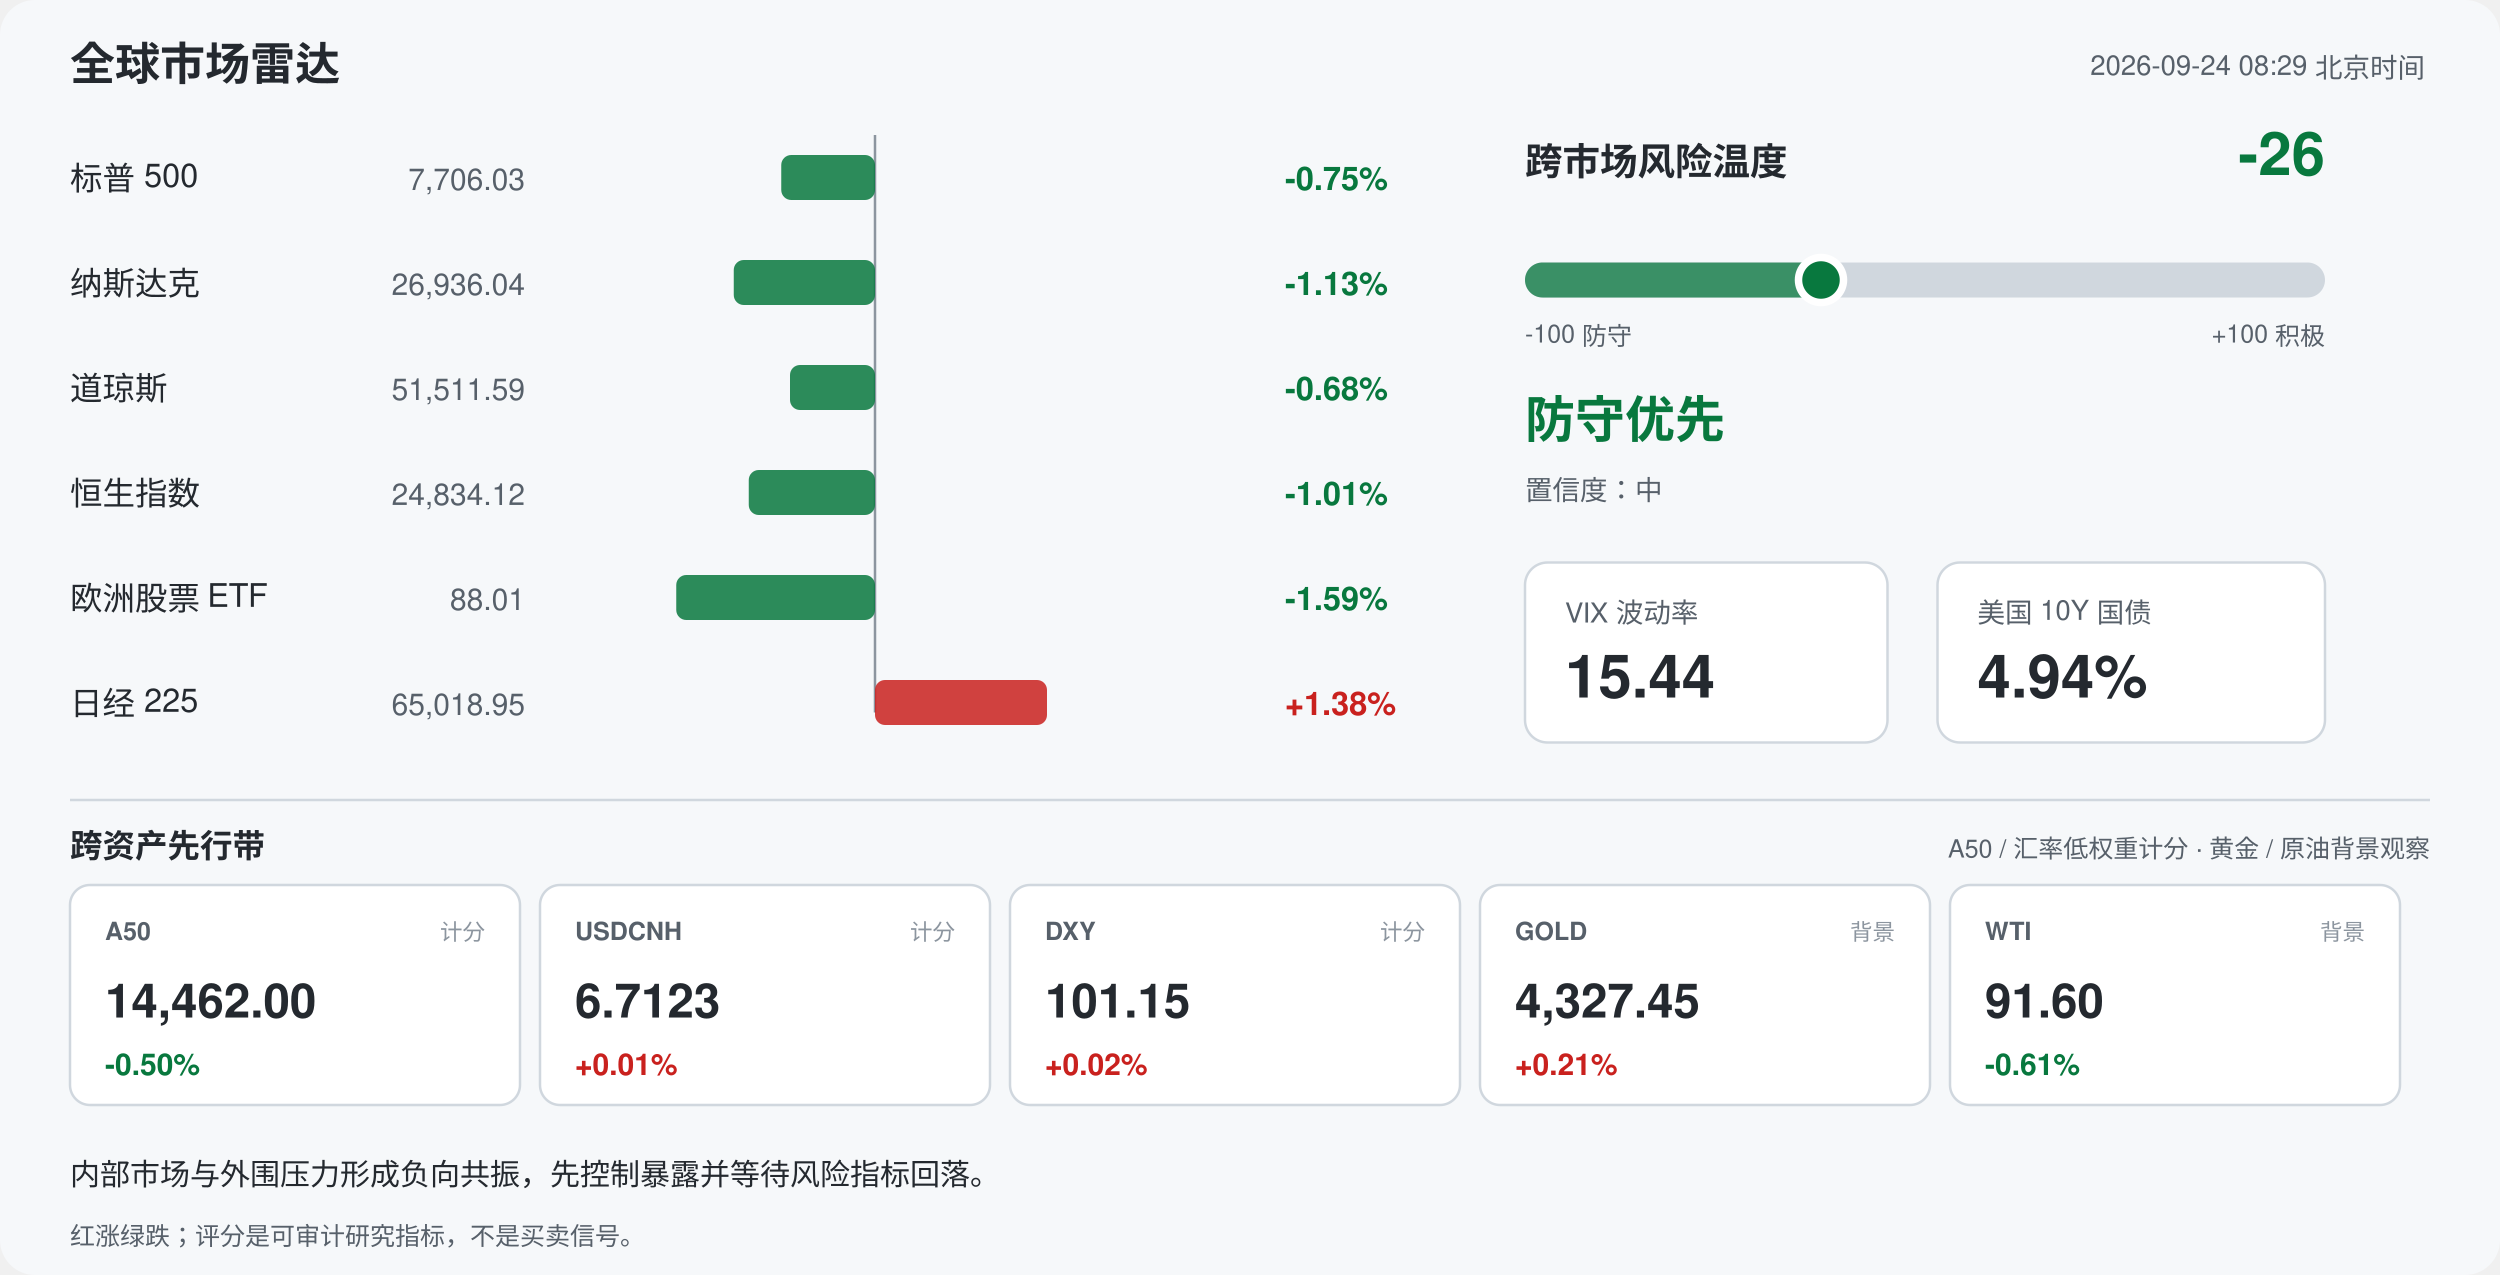
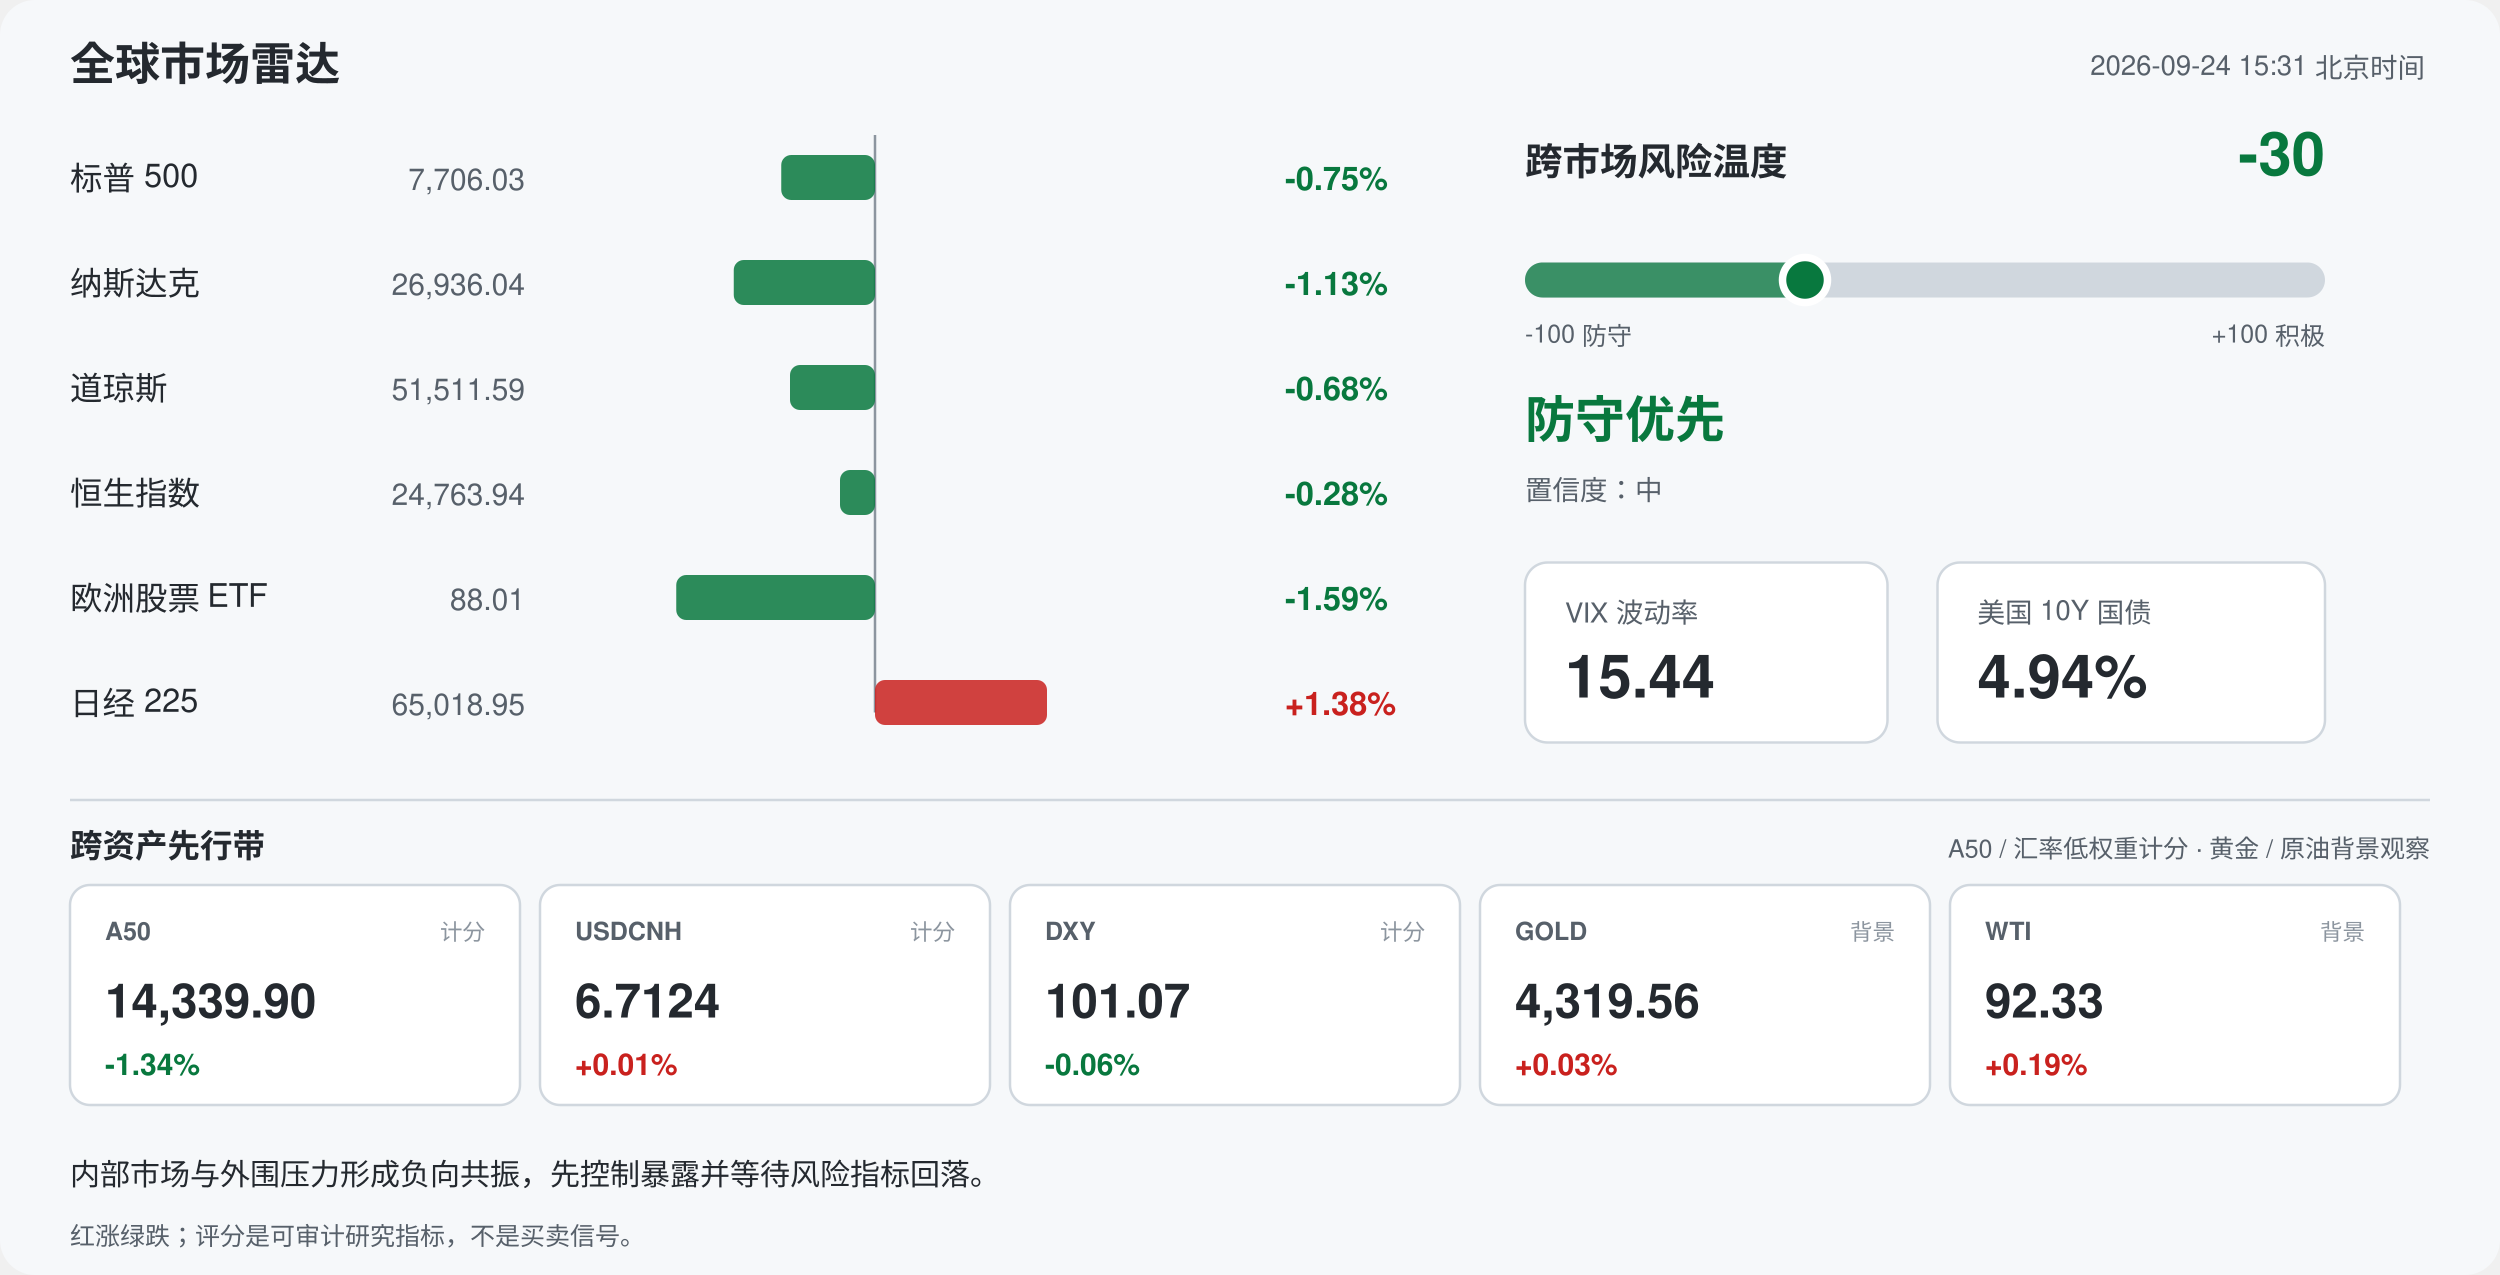
<svg xmlns="http://www.w3.org/2000/svg" width="1000" height="510" viewBox="0 0 1000 510" font-family="-apple-system,Segoe UI,Helvetica,Arial,sans-serif">
  <rect width="1000" height="510" rx="14" fill="#f6f8fa" />
  <text x="28" y="32" font-size="18" font-weight="700" fill="#24292f">全球市场雷达</text>
-   <text x="970" y="30" font-size="11" fill="#57606a" text-anchor="end">2026-09-24 08:29 北京时间</text>
+   <text x="970" y="30" font-size="11" fill="#57606a" text-anchor="end">2026-09-24 15:31 北京时间</text>
  <line x1="350" y1="54" x2="350" y2="285" stroke="#8c959f" stroke-width="1" />
  <text x="28" y="76" font-size="13" fill="#24292f">标普 500</text>
  <text x="210" y="76" font-size="12" fill="#57606a" text-anchor="end">7,706.03</text>
  <rect x="312.5" y="62" width="37.5" height="18" rx="4" fill="#08783e" opacity="0.85" />
  <text x="514" y="76" font-size="13" font-weight="600" fill="#08783e">-0.75%</text>
  <text x="28" y="118" font-size="13" fill="#24292f">纳斯达克</text>
  <text x="210" y="118" font-size="12" fill="#57606a" text-anchor="end">26,936.04</text>
  <rect x="293.5" y="104" width="56.5" height="18" rx="4" fill="#08783e" opacity="0.85" />
  <text x="514" y="118" font-size="13" font-weight="600" fill="#08783e">-1.13%</text>
  <text x="28" y="160" font-size="13" fill="#24292f">道琼斯</text>
  <text x="210" y="160" font-size="12" fill="#57606a" text-anchor="end">51,511.59</text>
  <rect x="316.0" y="146" width="34.0" height="18" rx="4" fill="#08783e" opacity="0.85" />
  <text x="514" y="160" font-size="13" font-weight="600" fill="#08783e">-0.68%</text>
  <text x="28" y="202" font-size="13" fill="#24292f">恒生指数</text>
-   <text x="210" y="202" font-size="12" fill="#57606a" text-anchor="end">24,834.12</text>
-   <rect x="299.5" y="188" width="50.5" height="18" rx="4" fill="#08783e" opacity="0.85" />
-   <text x="514" y="202" font-size="13" font-weight="600" fill="#08783e">-1.01%</text>
+   <text x="210" y="202" font-size="12" fill="#57606a" text-anchor="end">24,763.94</text>
+   <rect x="336.0" y="188" width="14.0" height="18" rx="4" fill="#08783e" opacity="0.85" />
+   <text x="514" y="202" font-size="13" font-weight="600" fill="#08783e">-0.28%</text>
  <text x="28" y="244" font-size="13" fill="#24292f">欧洲股票 ETF</text>
  <text x="210" y="244" font-size="12" fill="#57606a" text-anchor="end">88.01</text>
  <rect x="270.5" y="230" width="79.5" height="18" rx="4" fill="#08783e" opacity="0.85" />
  <text x="514" y="244" font-size="13" font-weight="600" fill="#08783e">-1.59%</text>
  <text x="28" y="286" font-size="13" fill="#24292f">日经 225</text>
  <text x="210" y="286" font-size="12" fill="#57606a" text-anchor="end">65,018.95</text>
  <rect x="350.0" y="272" width="68.8" height="18" rx="4" fill="#c9211e" opacity="0.85" />
  <text x="514" y="286" font-size="13" font-weight="600" fill="#c9211e">+1.38%</text>
  <text x="610" y="70" font-size="15" font-weight="700" fill="#24292f">跨市场风险温度</text>
-   <text x="930" y="70" font-size="24" font-weight="700" fill="#08783e" text-anchor="end">-26</text>
+   <text x="930" y="70" font-size="24" font-weight="700" fill="#08783e" text-anchor="end">-30</text>
  <rect x="610" y="105" width="320" height="14" rx="7" fill="#d0d7de" />
-   <rect x="610" y="105" width="118.4" height="14" rx="7" fill="#08783e" opacity="0.75" />
-   <circle cx="728.4" cy="112" r="9" fill="#08783e" stroke="#ffffff" stroke-width="3" />
+   <rect x="610" y="105" width="112.0" height="14" rx="7" fill="#08783e" opacity="0.75" />
+   <circle cx="722.0" cy="112" r="9" fill="#08783e" stroke="#ffffff" stroke-width="3" />
  <text x="610" y="137" font-size="10" fill="#57606a">-100 防守</text>
  <text x="930" y="137" font-size="10" fill="#57606a" text-anchor="end">+100 积极</text>
  <text x="610" y="175" font-size="20" font-weight="700" fill="#08783e">防守优先</text>
  <text x="610" y="200" font-size="11" fill="#57606a">置信度：中</text>
  <rect x="610" y="225" width="145" height="72" rx="9" fill="#ffffff" stroke="#d0d7de" />
  <text x="626" y="249" font-size="11" fill="#57606a">VIX 波动率</text>
  <text x="626" y="279" font-size="24" font-weight="700" fill="#24292f">15.44</text>
  <rect x="775" y="225" width="155" height="72" rx="9" fill="#ffffff" stroke="#d0d7de" />
  <text x="791" y="249" font-size="11" fill="#57606a">美国 10Y 国债</text>
  <text x="791" y="279" font-size="24" font-weight="700" fill="#24292f">4.94%</text>
  <line x1="28" y1="320" x2="972" y2="320" stroke="#d0d7de" />
  <text x="28" y="343" font-size="13" font-weight="700" fill="#24292f">跨资产先行带</text>
  <text x="972" y="343" font-size="10" fill="#57606a" text-anchor="end">A50 / 汇率低权重计分 · 黄金 / 原油背景观察</text>
  <rect x="28" y="354" width="180" height="88" rx="8" fill="#ffffff" stroke="#d0d7de" />
  <text x="42" y="376" font-size="10" font-weight="700" fill="#57606a">A50</text>
  <text x="194" y="376" font-size="9" fill="#8c959f" text-anchor="end">计分</text>
-   <text x="42" y="407" font-size="19" font-weight="700" fill="#24292f">14,462.00</text>
-   <text x="42" y="430" font-size="12" font-weight="700" fill="#08783e">-0.50%</text>
+   <text x="42" y="407" font-size="19" font-weight="700" fill="#24292f">14,339.90</text>
+   <text x="42" y="430" font-size="12" font-weight="700" fill="#08783e">-1.34%</text>
  <rect x="216" y="354" width="180" height="88" rx="8" fill="#ffffff" stroke="#d0d7de" />
  <text x="230" y="376" font-size="10" font-weight="700" fill="#57606a">USDCNH</text>
  <text x="382" y="376" font-size="9" fill="#8c959f" text-anchor="end">计分</text>
-   <text x="230" y="407" font-size="19" font-weight="700" fill="#24292f">6.7123</text>
+   <text x="230" y="407" font-size="19" font-weight="700" fill="#24292f">6.7124</text>
  <text x="230" y="430" font-size="12" font-weight="700" fill="#c9211e">+0.01%</text>
  <rect x="404" y="354" width="180" height="88" rx="8" fill="#ffffff" stroke="#d0d7de" />
  <text x="418" y="376" font-size="10" font-weight="700" fill="#57606a">DXY</text>
  <text x="570" y="376" font-size="9" fill="#8c959f" text-anchor="end">计分</text>
-   <text x="418" y="407" font-size="19" font-weight="700" fill="#24292f">101.15</text>
-   <text x="418" y="430" font-size="12" font-weight="700" fill="#c9211e">+0.02%</text>
+   <text x="418" y="407" font-size="19" font-weight="700" fill="#24292f">101.07</text>
+   <text x="418" y="430" font-size="12" font-weight="700" fill="#08783e">-0.06%</text>
  <rect x="592" y="354" width="180" height="88" rx="8" fill="#ffffff" stroke="#d0d7de" />
  <text x="606" y="376" font-size="10" font-weight="700" fill="#57606a">GOLD</text>
  <text x="758" y="376" font-size="9" fill="#8c959f" text-anchor="end">背景</text>
-   <text x="606" y="407" font-size="19" font-weight="700" fill="#24292f">4,327.45</text>
-   <text x="606" y="430" font-size="12" font-weight="700" fill="#c9211e">+0.21%</text>
+   <text x="606" y="407" font-size="19" font-weight="700" fill="#24292f">4,319.56</text>
+   <text x="606" y="430" font-size="12" font-weight="700" fill="#c9211e">+0.03%</text>
  <rect x="780" y="354" width="180" height="88" rx="8" fill="#ffffff" stroke="#d0d7de" />
  <text x="794" y="376" font-size="10" font-weight="700" fill="#57606a">WTI</text>
  <text x="946" y="376" font-size="9" fill="#8c959f" text-anchor="end">背景</text>
-   <text x="794" y="407" font-size="19" font-weight="700" fill="#24292f">91.60</text>
-   <text x="794" y="430" font-size="12" font-weight="700" fill="#08783e">-0.61%</text>
+   <text x="794" y="407" font-size="19" font-weight="700" fill="#24292f">92.33</text>
+   <text x="794" y="430" font-size="12" font-weight="700" fill="#c9211e">+0.19%</text>
  <text x="28" y="474" font-size="12" fill="#24292f">内部市场与外围压力形成负向共振，先控制暴露并等待风险指标回落。</text>
  <text x="28" y="498" font-size="10" fill="#57606a">红涨绿跌；评分是可审计研究指标，不是买卖信号。</text>
</svg>
